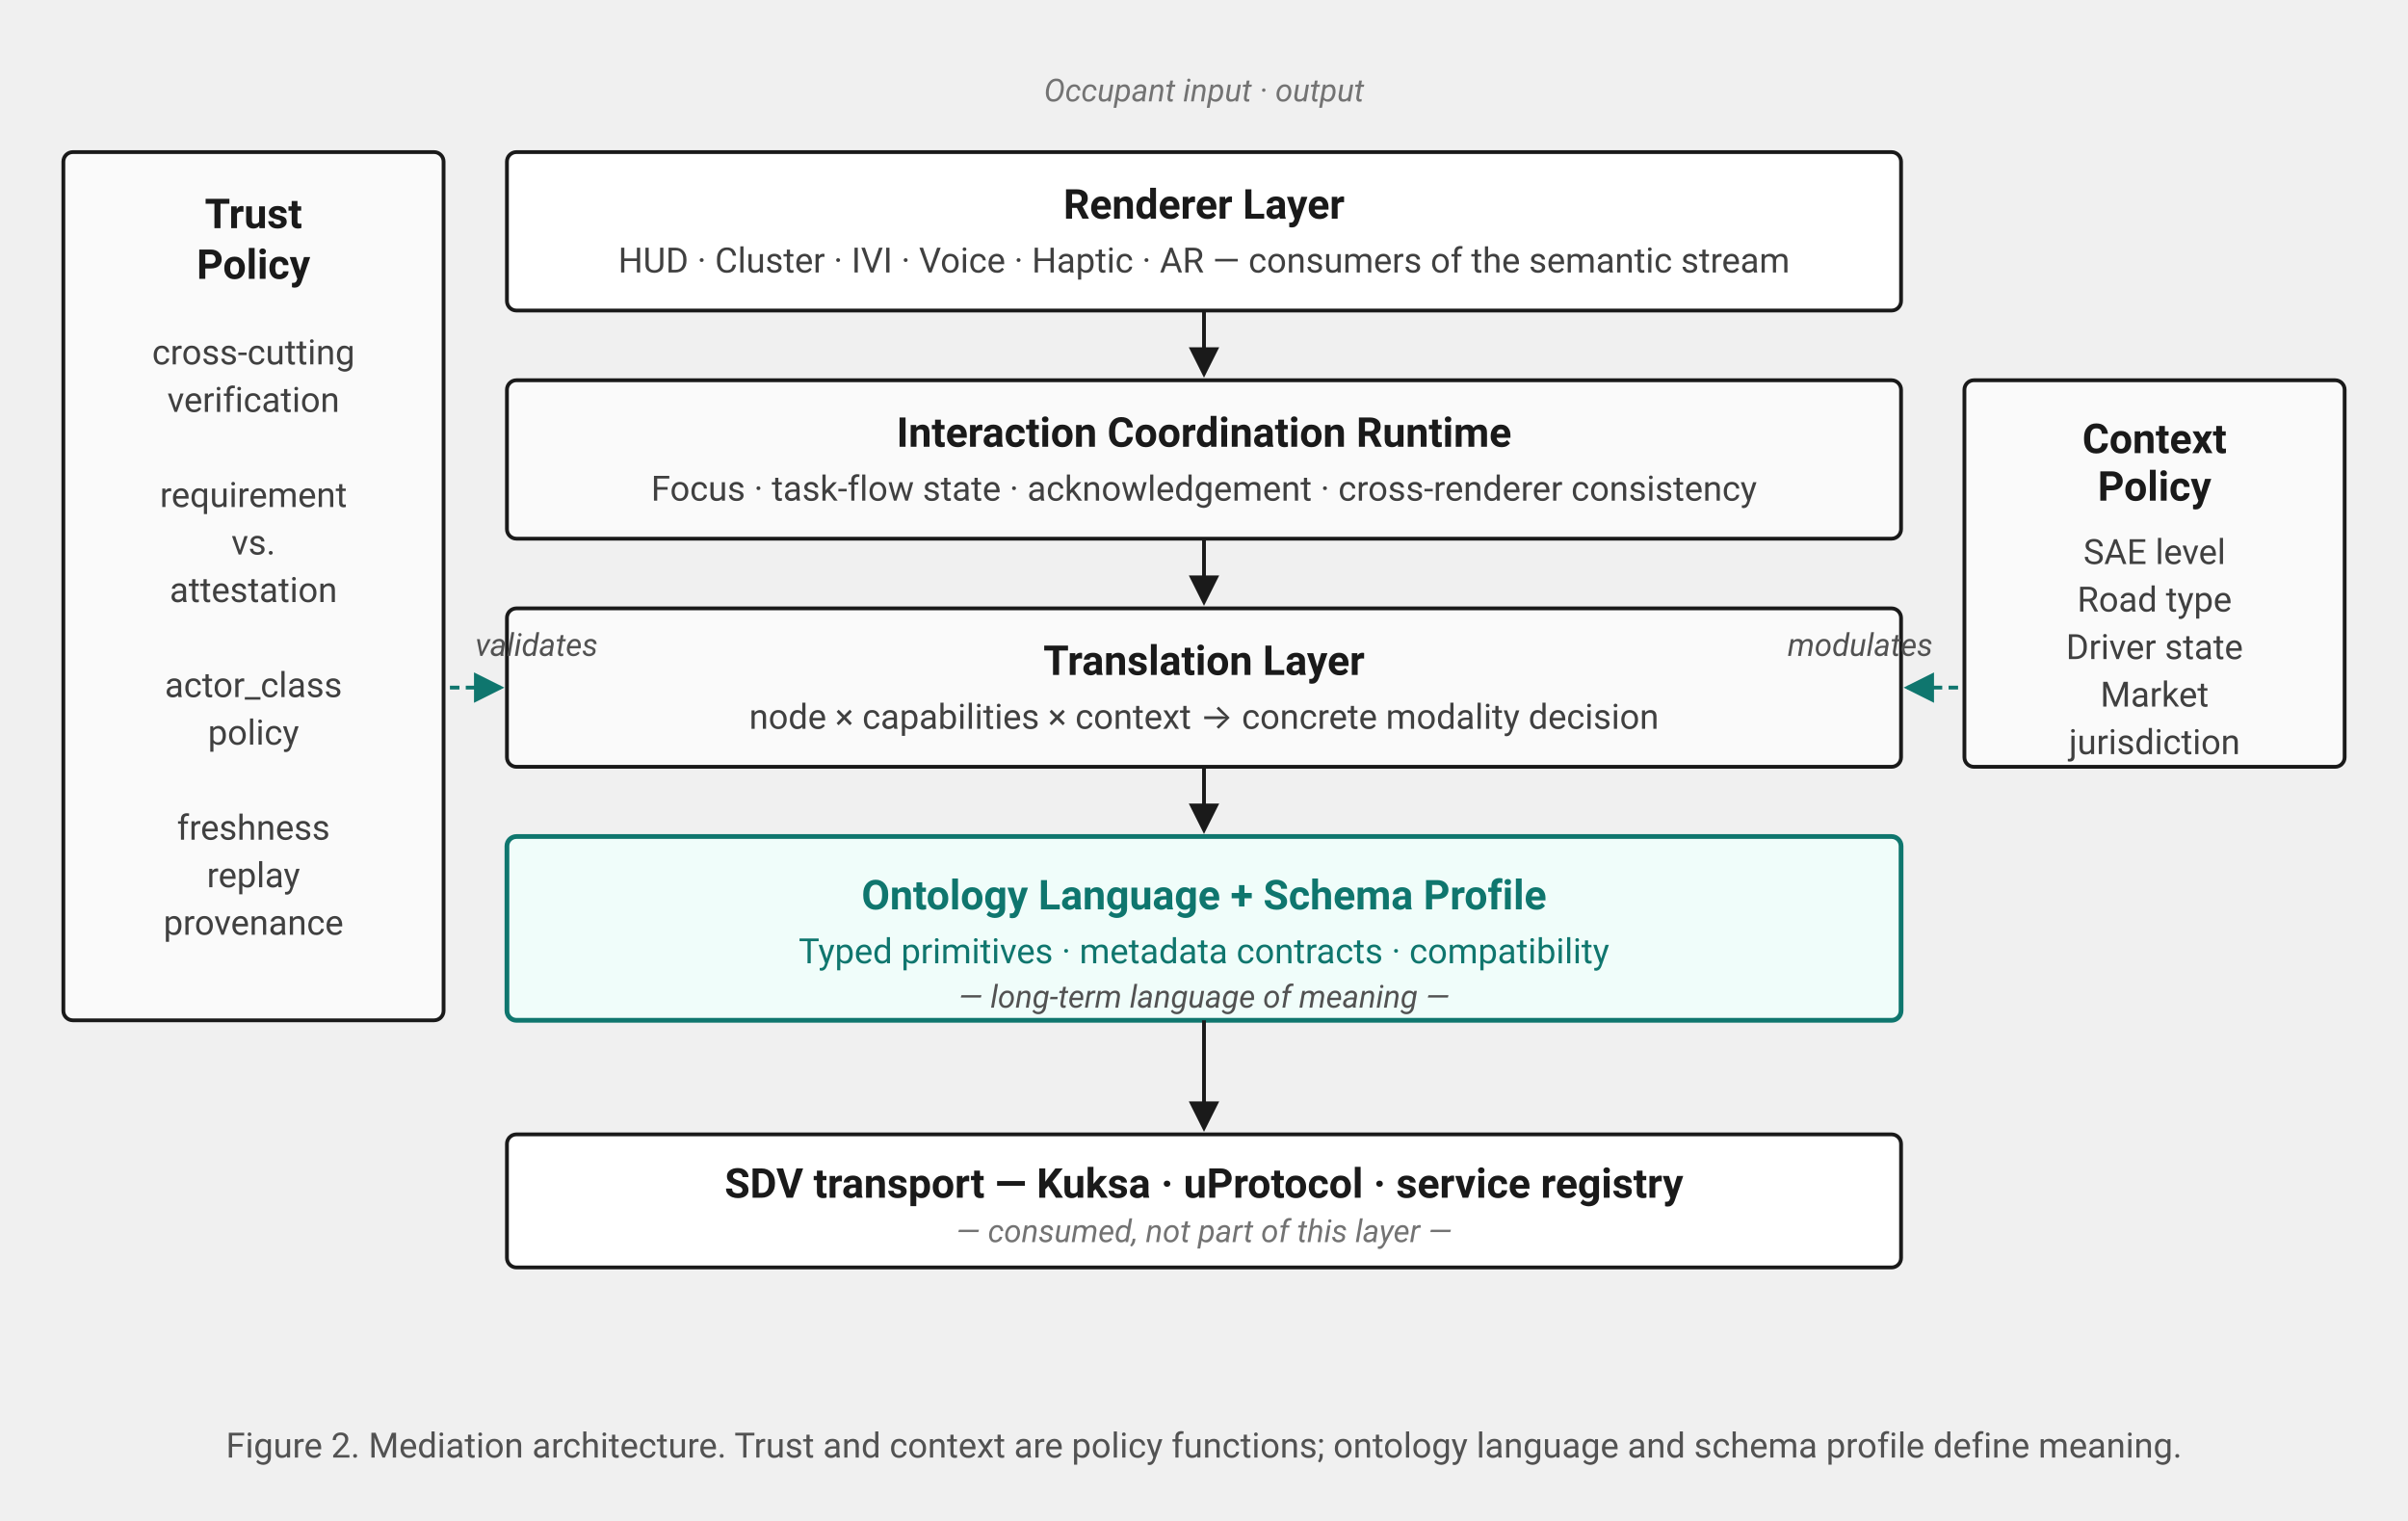
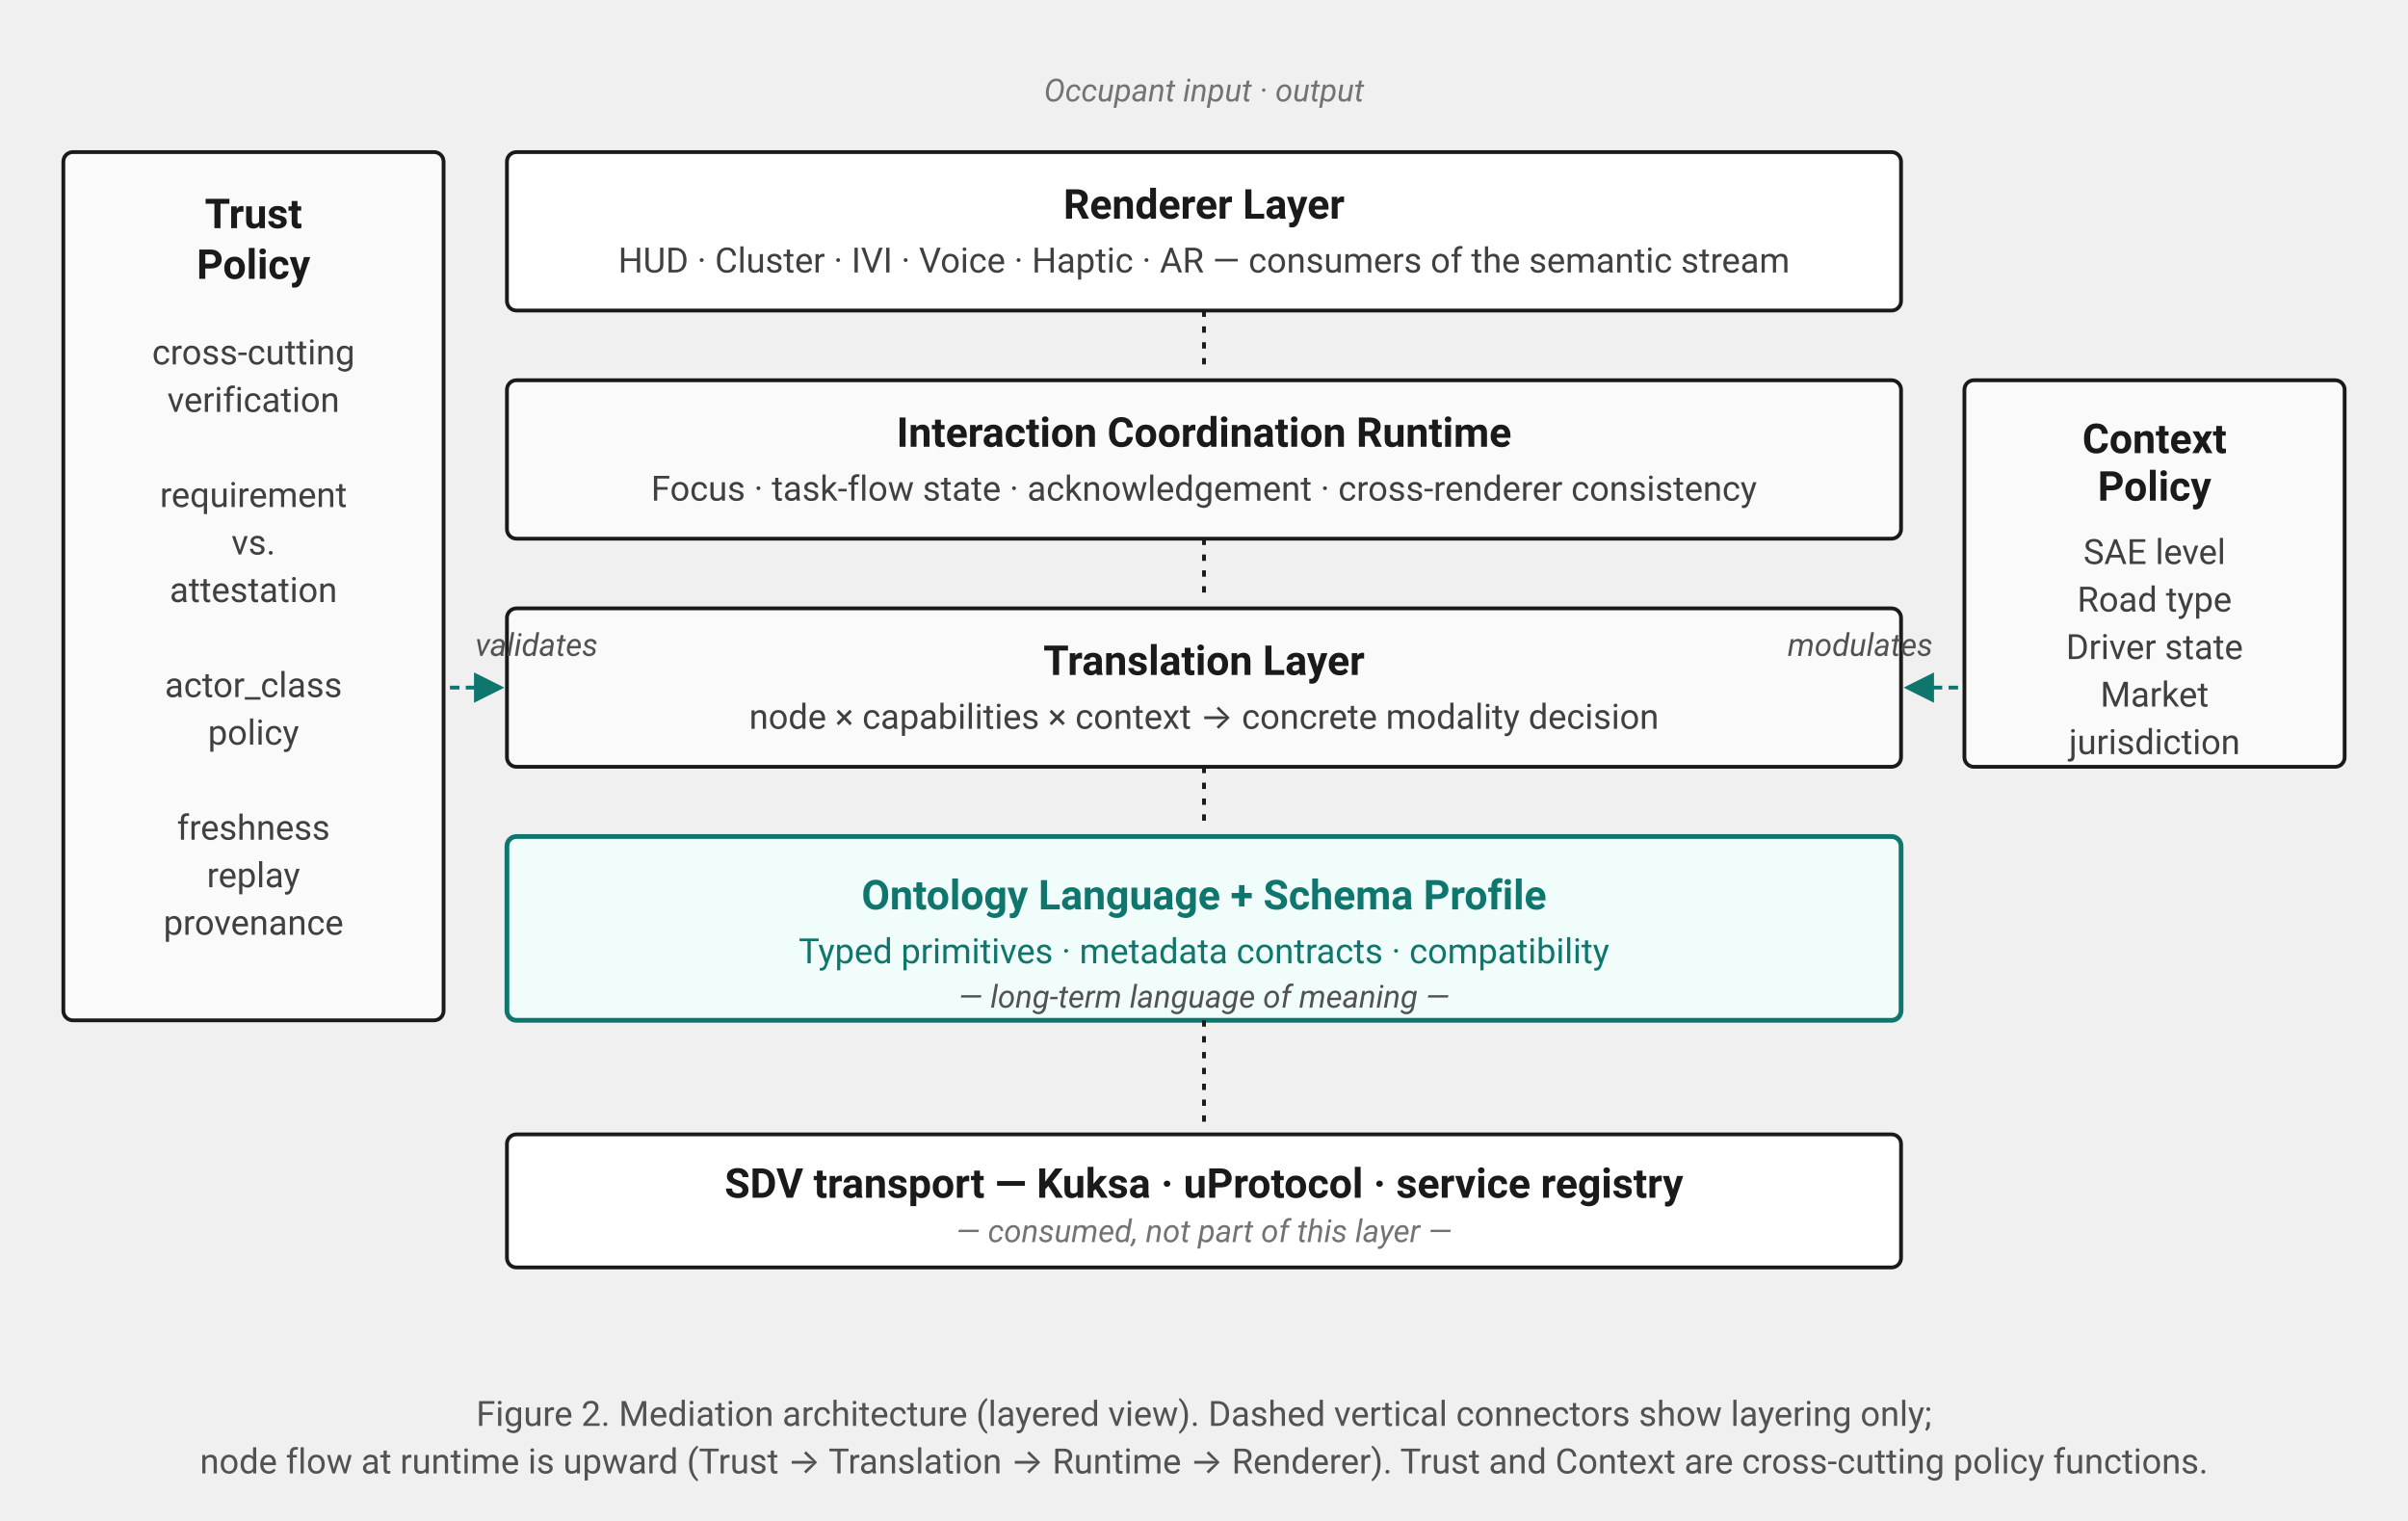
<svg xmlns="http://www.w3.org/2000/svg" viewBox="0 0 760 480" font-family="ui-sans-serif, -apple-system, 'Segoe UI', Roboto, sans-serif" role="img" aria-labelledby="title desc">
  <style>
    .box { fill: #ffffff; stroke: #1a1a1a; stroke-width: 1.2; }
    .box-light { fill: #fafafa; stroke: #1a1a1a; stroke-width: 1.2; }
    .span-box { fill: #f0fdfa; stroke: #0f766e; stroke-width: 1.5; }
    .label { font-size: 13px; font-weight: 600; fill: #1a1a1a; }
    .label-accent { font-size: 13px; font-weight: 700; fill: #0f766e; }
    .desc { font-size: 11px; fill: #404040; }
    .desc-accent { font-size: 11px; fill: #0f766e; }
    .annot { font-size: 10px; fill: #525252; font-style: italic; }
    .arrow { fill: none; stroke: #1a1a1a; stroke-width: 1.2; }
    .arrow-accent { fill: none; stroke: #0f766e; stroke-width: 1.2; stroke-dasharray: 3 2; }
    .figcap { font-size: 11px; fill: #525252; }
    .external { font-size: 10px; fill: #737373; font-style: italic; }
  </style>
  <defs>
    <marker id="arrowhead" markerWidth="8" markerHeight="8" refX="7" refY="4" orient="auto">
      <path d="M0,0 L8,4 L0,8 z" fill="#1a1a1a" />
    </marker>
    <marker id="arrowhead-accent" markerWidth="8" markerHeight="8" refX="7" refY="4" orient="auto">
      <path d="M0,0 L8,4 L0,8 z" fill="#0f766e" />
    </marker>
  </defs>
  <text x="380" y="32" text-anchor="middle" class="external">Occupant input · output</text>
  <rect x="160" y="48" width="440" height="50" class="box" rx="3" />
  <text x="380" y="69" text-anchor="middle" class="label">Renderer Layer</text>
  <text x="380" y="86" text-anchor="middle" class="desc">HUD · Cluster · IVI · Voice · Haptic · AR — consumers of the semantic stream</text>
  <rect x="160" y="120" width="440" height="50" class="box-light" rx="3" />
  <text x="380" y="141" text-anchor="middle" class="label">Interaction Coordination Runtime</text>
  <text x="380" y="158" text-anchor="middle" class="desc">Focus · task-flow state · acknowledgement · cross-renderer consistency</text>
  <rect x="160" y="192" width="440" height="50" class="box-light" rx="3" />
  <text x="380" y="213" text-anchor="middle" class="label">Translation Layer</text>
  <text x="380" y="230" text-anchor="middle" class="desc">node × capabilities × context → concrete modality decision</text>
  <rect x="160" y="264" width="440" height="58" class="span-box" rx="3" />
  <text x="380" y="287" text-anchor="middle" class="label-accent">Ontology Language + Schema Profile</text>
  <text x="380" y="304" text-anchor="middle" class="desc-accent">Typed primitives · metadata contracts · compatibility</text>
  <text x="380" y="318" text-anchor="middle" class="annot">— long-term language of meaning —</text>
  <rect x="620" y="120" width="120" height="122" class="box-light" rx="3" />
  <text x="680" y="143" text-anchor="middle" class="label">Context</text>
  <text x="680" y="158" text-anchor="middle" class="label">Policy</text>
  <text x="680" y="178" text-anchor="middle" class="desc">SAE level</text>
  <text x="680" y="193" text-anchor="middle" class="desc">Road type</text>
  <text x="680" y="208" text-anchor="middle" class="desc">Driver state</text>
  <text x="680" y="223" text-anchor="middle" class="desc">Market</text>
  <text x="680" y="238" text-anchor="middle" class="desc">jurisdiction</text>
  <rect x="20" y="48" width="120" height="274" class="box-light" rx="3" />
  <text x="80" y="72" text-anchor="middle" class="label">Trust</text>
  <text x="80" y="88" text-anchor="middle" class="label">Policy</text>
  <text x="80" y="115" text-anchor="middle" class="desc">cross-cutting</text>
  <text x="80" y="130" text-anchor="middle" class="desc">verification</text>
  <text x="80" y="160" text-anchor="middle" class="desc">requirement</text>
  <text x="80" y="175" text-anchor="middle" class="desc">vs.</text>
  <text x="80" y="190" text-anchor="middle" class="desc">attestation</text>
  <text x="80" y="220" text-anchor="middle" class="desc">actor_class</text>
  <text x="80" y="235" text-anchor="middle" class="desc">policy</text>
  <text x="80" y="265" text-anchor="middle" class="desc">freshness</text>
  <text x="80" y="280" text-anchor="middle" class="desc">replay</text>
  <text x="80" y="295" text-anchor="middle" class="desc">provenance</text>
  <rect x="160" y="358" width="440" height="42" class="box" rx="3" />
  <text x="380" y="378" text-anchor="middle" class="label">SDV transport — Kuksa · uProtocol · service registry</text>
  <text x="380" y="392" text-anchor="middle" class="external">— consumed, not part of this layer —</text>
-   <line x1="380" y1="170" x2="380" y2="190" class="arrow" marker-end="url(#arrowhead)" />
-   <line x1="380" y1="242" x2="380" y2="262" class="arrow" marker-end="url(#arrowhead)" />
-   <line x1="380" y1="98" x2="380" y2="118" class="arrow" marker-end="url(#arrowhead)" />
-   <line x1="380" y1="322" x2="380" y2="356" class="arrow" marker-end="url(#arrowhead)" />
+   <line x1="380" y1="170" x2="380" y2="190" class="arrow" stroke-dasharray="2 3" />
+   <line x1="380" y1="242" x2="380" y2="262" class="arrow" stroke-dasharray="2 3" />
+   <line x1="380" y1="98" x2="380" y2="118" class="arrow" stroke-dasharray="2 3" />
+   <line x1="380" y1="322" x2="380" y2="356" class="arrow" stroke-dasharray="2 3" />
  <line x1="618" y1="217" x2="602" y2="217" class="arrow-accent" marker-end="url(#arrowhead-accent)" />
  <text x="610" y="207" text-anchor="end" class="annot">modulates</text>
  <line x1="142" y1="217" x2="158" y2="217" class="arrow-accent" marker-end="url(#arrowhead-accent)" />
  <text x="150" y="207" text-anchor="start" class="annot">validates</text>
-   <text x="380" y="460" text-anchor="middle" class="figcap">Figure 2. Mediation architecture. Trust and context are policy functions; ontology language and schema profile define meaning.</text>
+   <text x="380" y="450" text-anchor="middle" class="figcap">Figure 2. Mediation architecture (layered view). Dashed vertical connectors show layering only;</text>
+   <text x="380" y="465" text-anchor="middle" class="figcap">node flow at runtime is upward (Trust → Translation → Runtime → Renderer). Trust and Context are cross-cutting policy functions.</text>
</svg>
